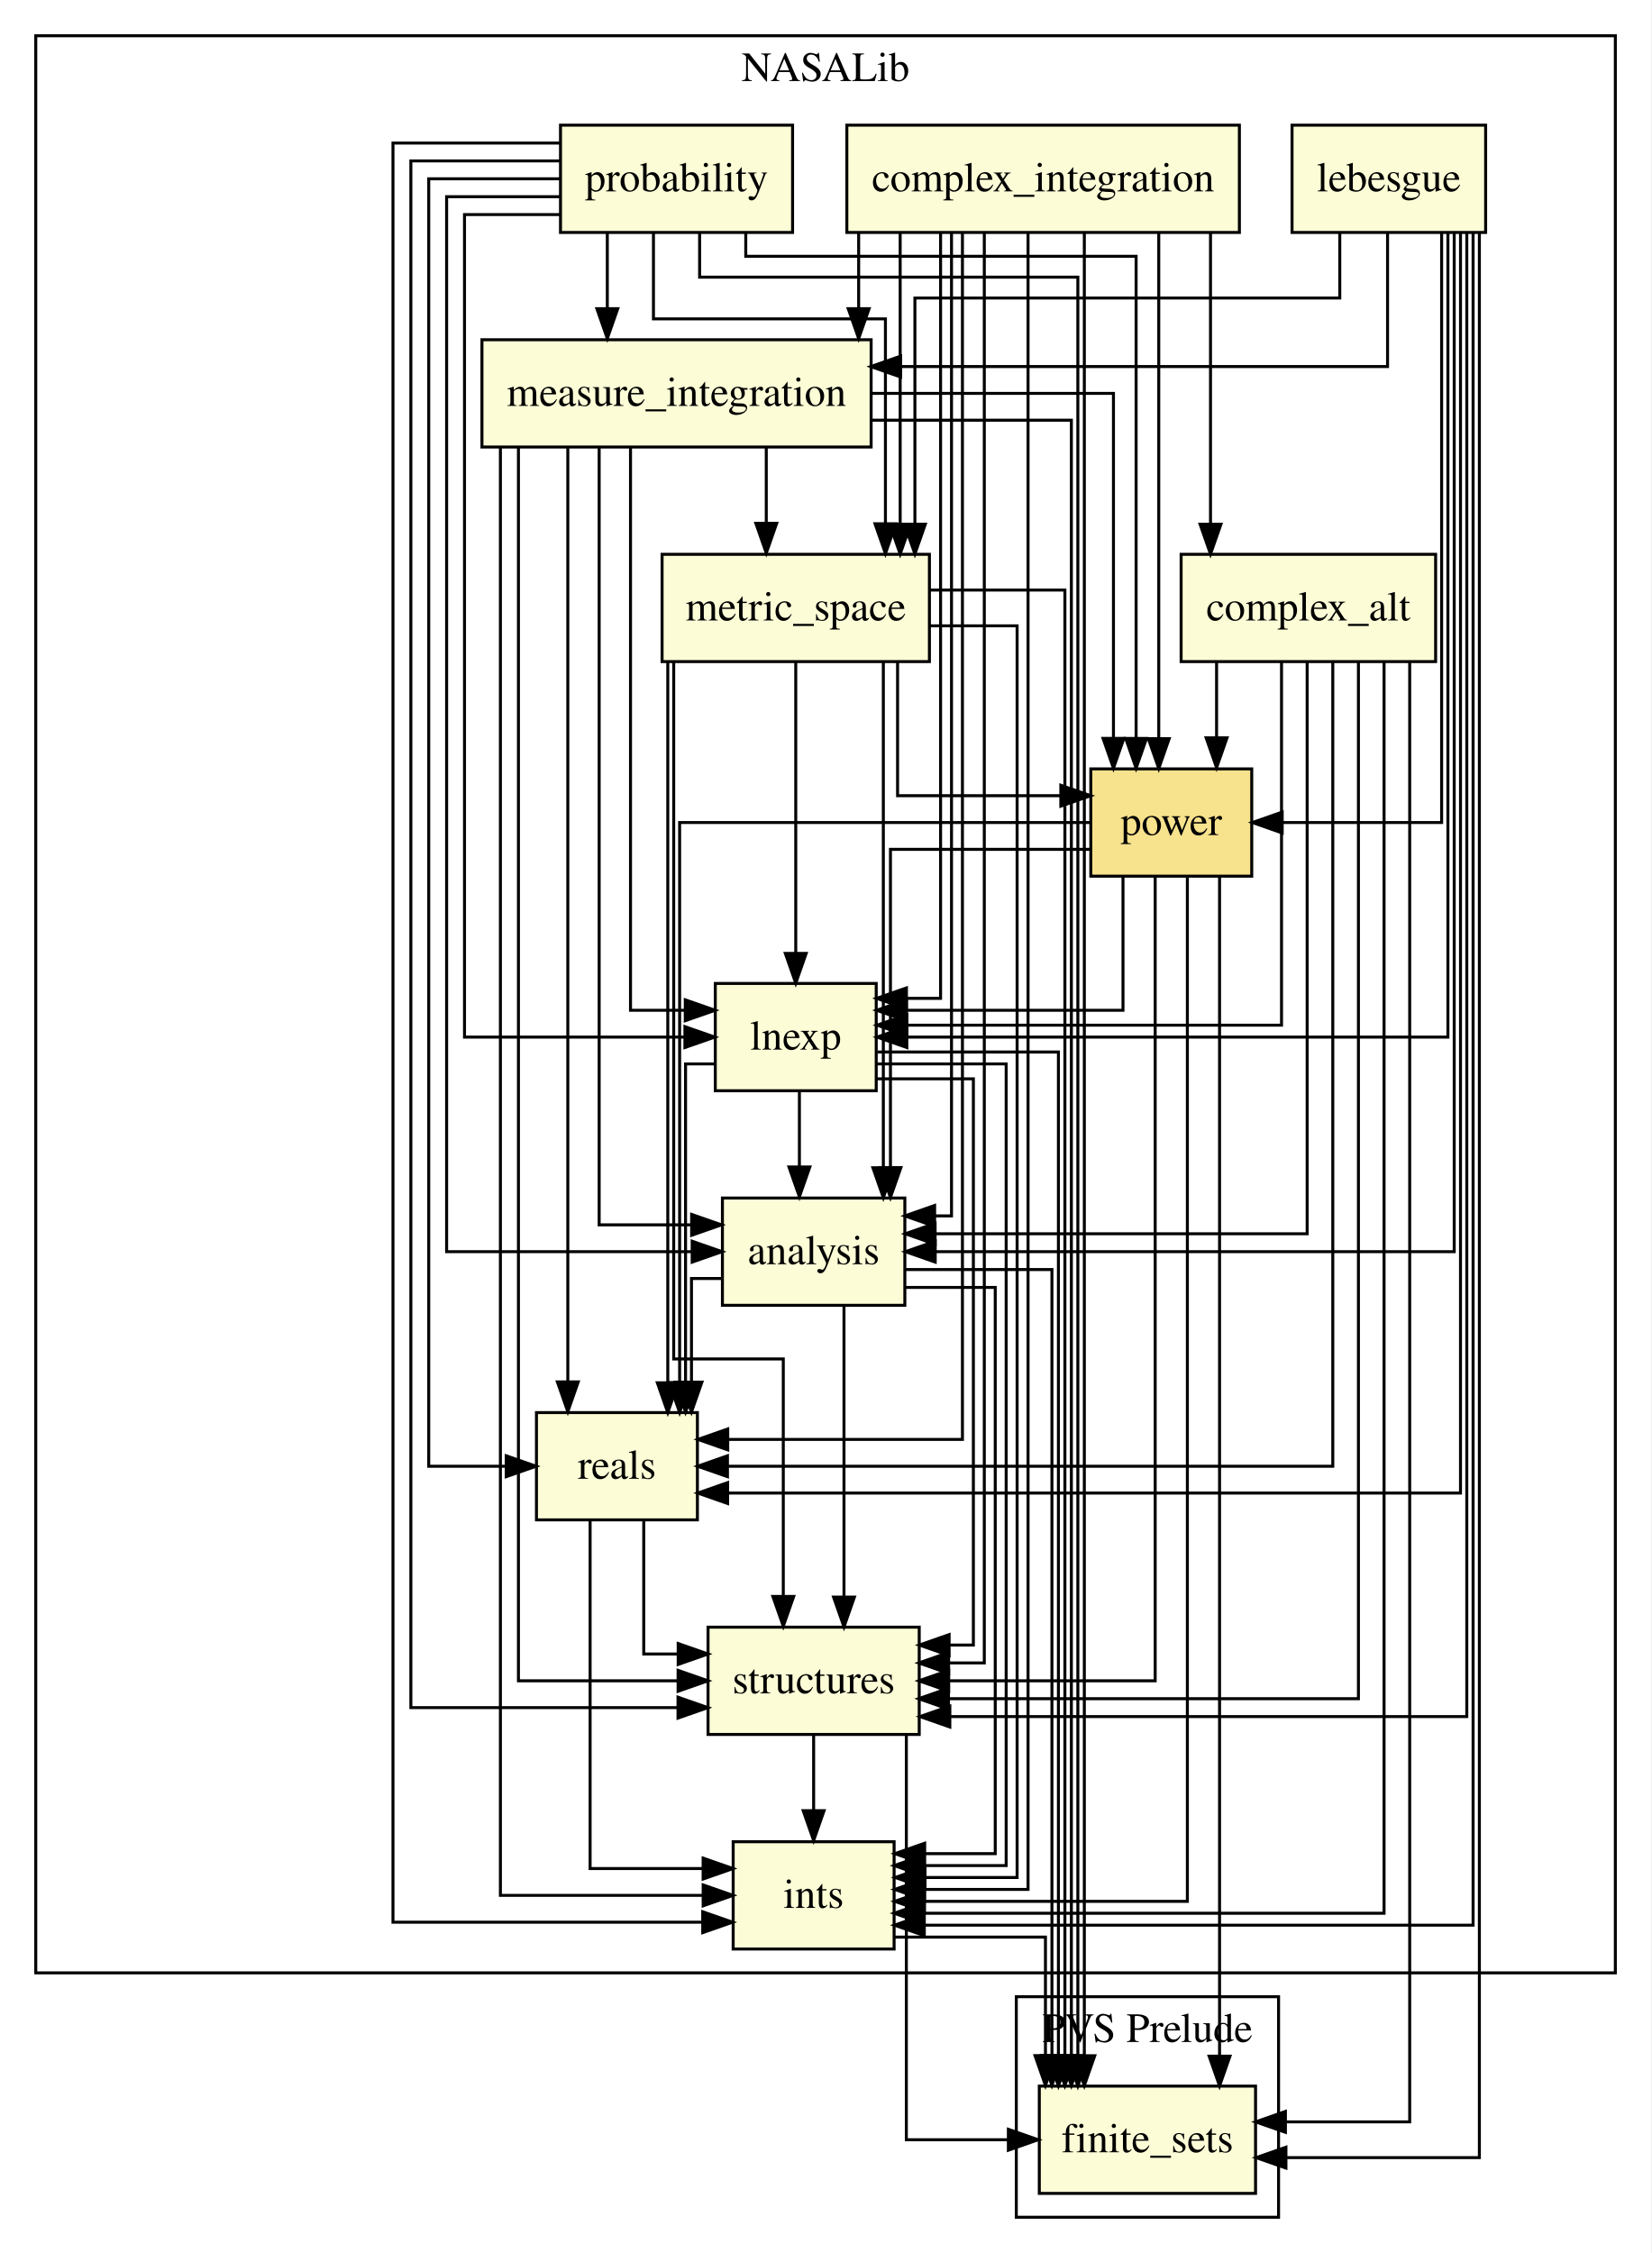
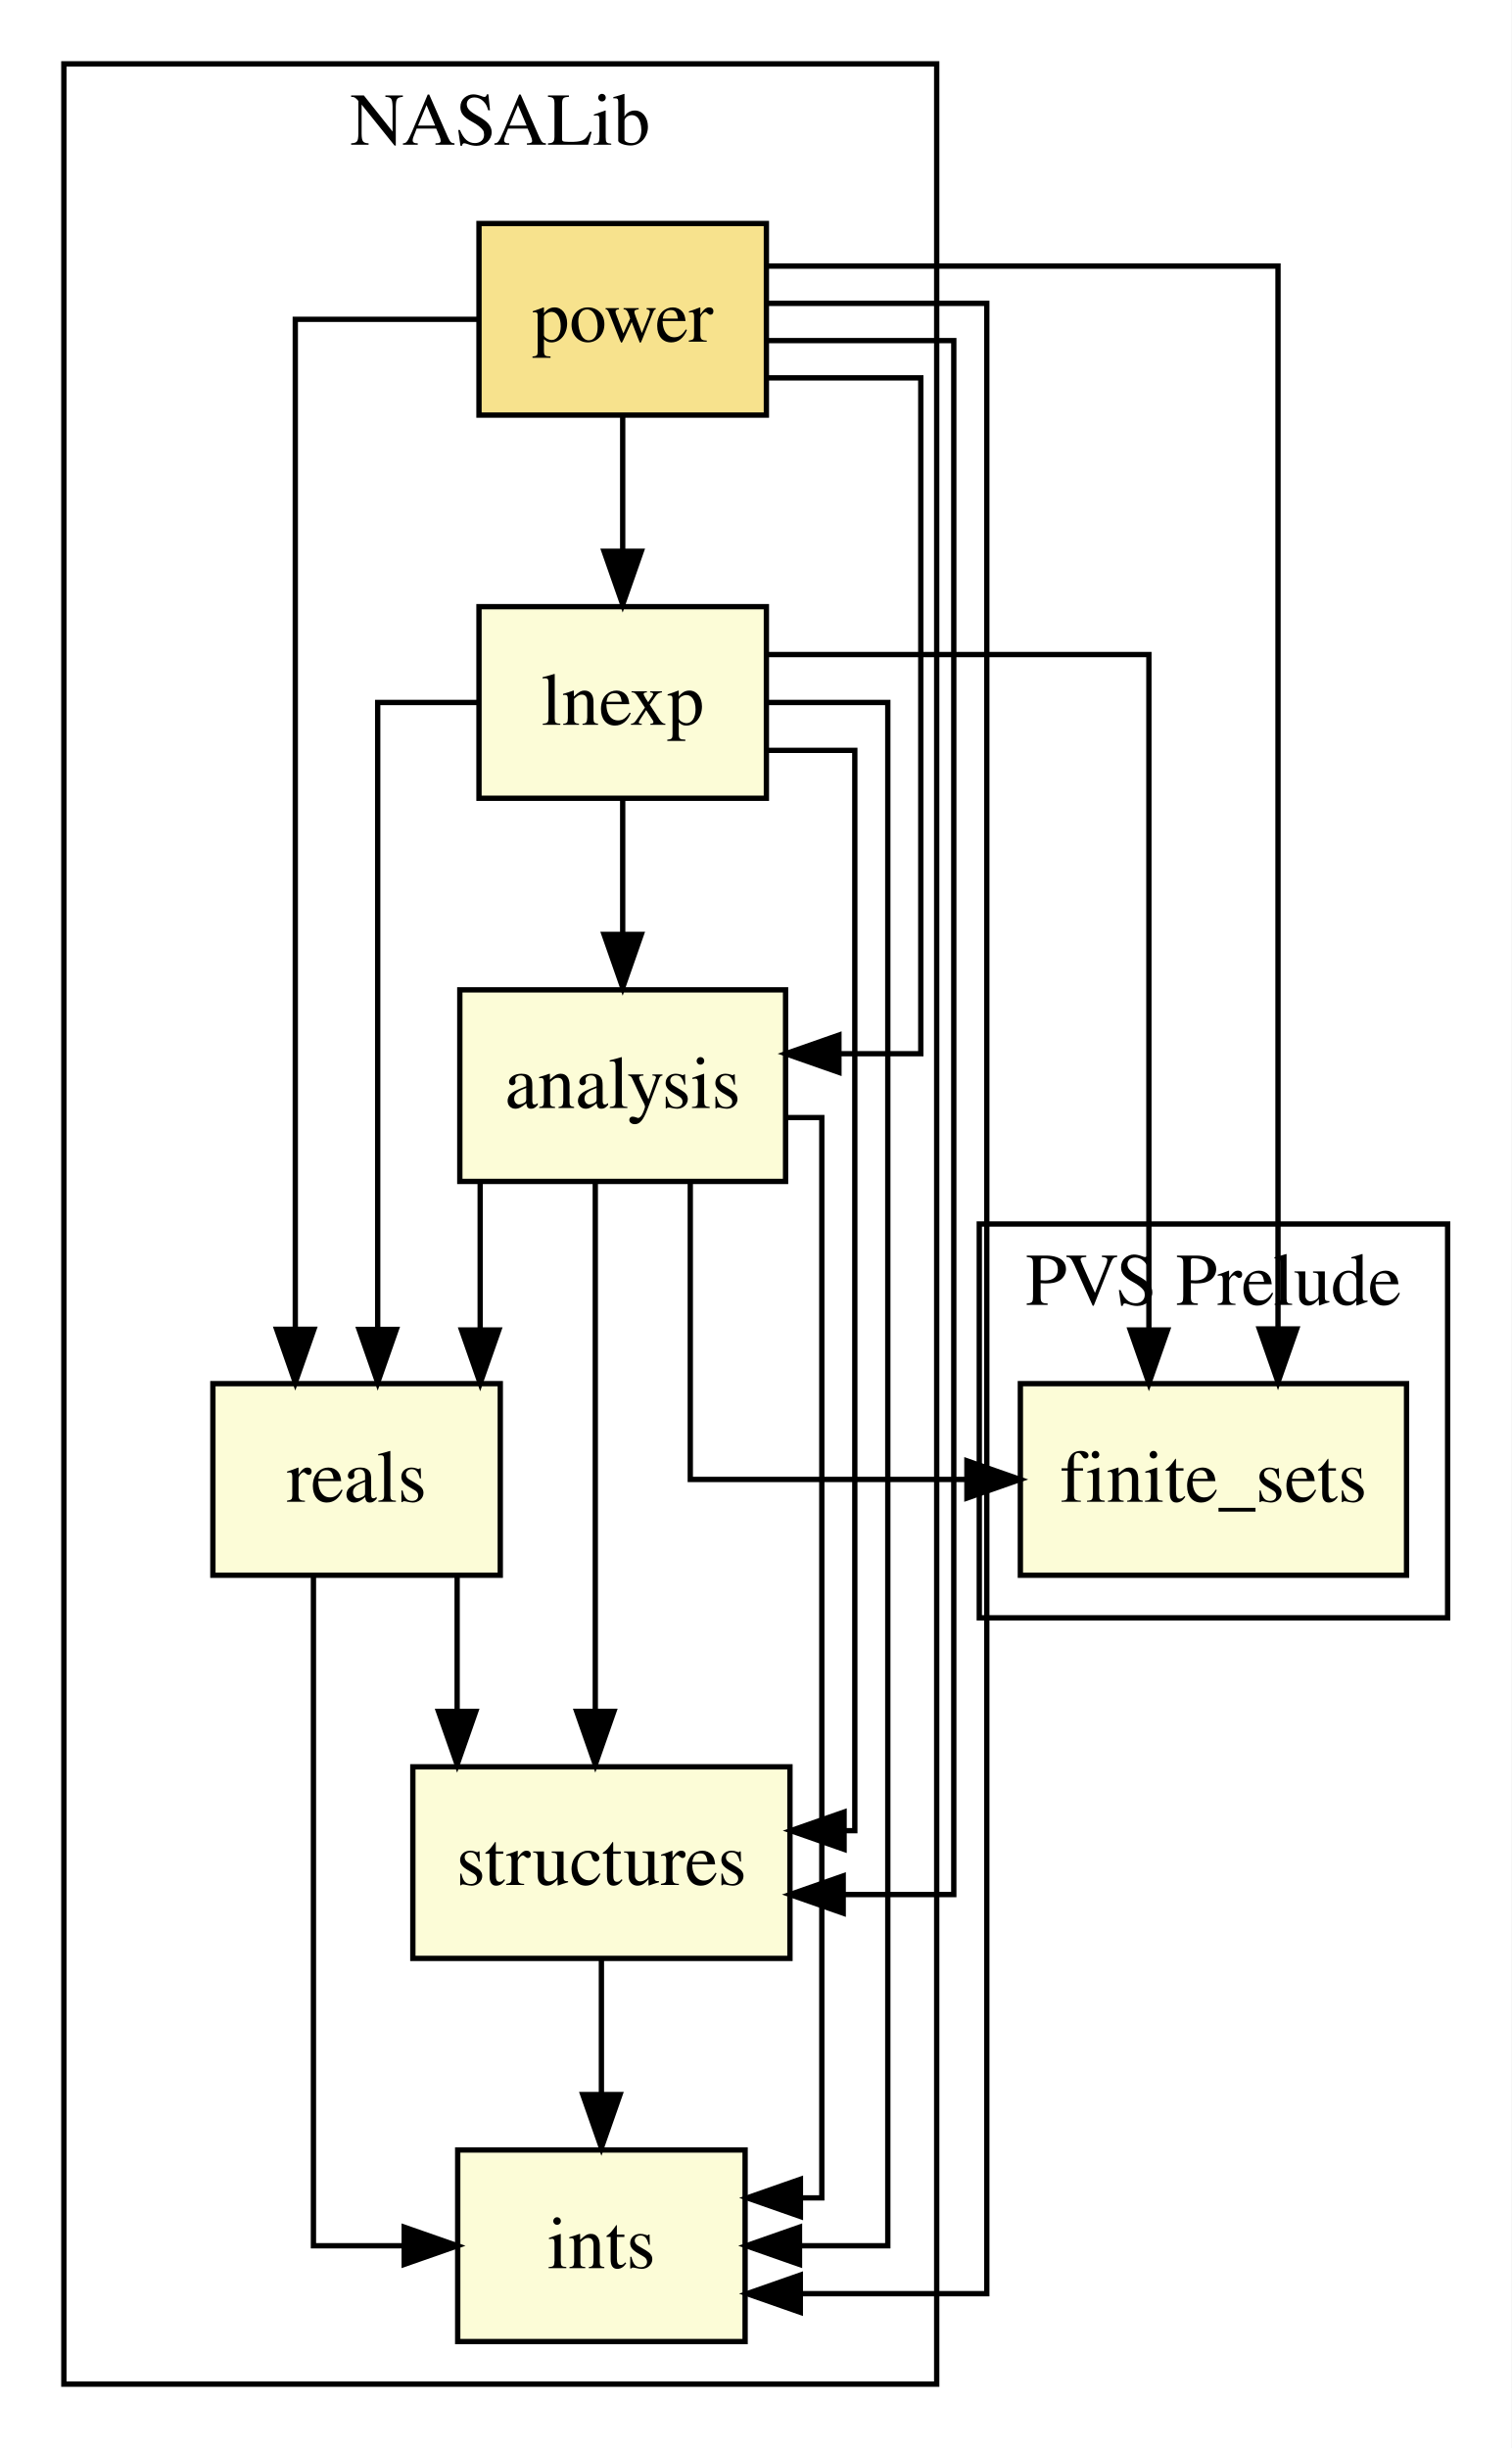
- <svg xmlns="http://www.w3.org/2000/svg" width="554pt" height="756pt" viewBox="0.00 0.00 554.00 756.00">
-   <g id="graph0" class="graph" transform="scale(1 1) rotate(0) translate(4 752)">
-     <polygon fill="#ffffff" stroke="transparent" points="-4,4 -4,-752 550,-752 550,4 -4,4" />
+ <svg xmlns="http://www.w3.org/2000/svg" width="284pt" height="460pt" viewBox="0.00 0.00 284.00 460.00">
+   <g id="graph0" class="graph" transform="scale(1 1) rotate(0) translate(4 456)">
+     <polygon fill="#ffffff" stroke="transparent" points="-4,4 -4,-456 280,-456 280,4 -4,4" />
    <g id="clust1" class="cluster">
-       <polygon fill="none" stroke="#000000" points="8,-90 8,-740 538,-740 538,-90 8,-90" />
-       <text text-anchor="middle" x="273" y="-724.8" font-family="Times,serif" font-size="14.00" fill="#000000">NASALib</text>
+       <polygon fill="none" stroke="#000000" points="8,-8 8,-444 172,-444 172,-8 8,-8" />
+       <text text-anchor="middle" x="90" y="-428.8" font-family="Times,serif" font-size="14.00" fill="#000000">NASALib</text>
    </g>
    <g id="clust2" class="cluster">
-       <polygon fill="none" stroke="#000000" points="337,-8 337,-82 425,-82 425,-8 337,-8" />
-       <text text-anchor="middle" x="381" y="-66.8" font-family="Times,serif" font-size="14.00" fill="#000000">PVS Prelude</text>
+       <polygon fill="none" stroke="#000000" points="180,-152 180,-226 268,-226 268,-152 180,-152" />
+       <text text-anchor="middle" x="224" y="-210.8" font-family="Times,serif" font-size="14.00" fill="#000000">PVS Prelude</text>
    </g>
    <g id="node1" class="node">
-       <polygon fill="#fcfcd7" stroke="#000000" points="299.604,-350 238.396,-350 238.396,-314 299.604,-314 299.604,-350" />
-       <text text-anchor="middle" x="269" y="-327.8" font-family="Times,serif" font-size="14.00" fill="#000000">analysis</text>
+       <polygon fill="#fcfcd7" stroke="#000000" points="143.604,-270 82.396,-270 82.396,-234 143.604,-234 143.604,-270" />
+       <text text-anchor="middle" x="113" y="-247.8" font-family="Times,serif" font-size="14.00" fill="#000000">analysis</text>
+     </g>
+     <g id="node2" class="node">
+       <polygon fill="#fcfcd7" stroke="#000000" points="136,-52 82,-52 82,-16 136,-16 136,-52" />
+       <text text-anchor="middle" x="109" y="-29.8" font-family="Times,serif" font-size="14.00" fill="#000000">ints</text>
+     </g>
+     <g id="edge1" class="edge">
+       <path fill="none" stroke="#000000" d="M143.897,-246C147.774,-246 150.413,-246 150.413,-246 150.413,-246 150.413,-43 150.413,-43 150.413,-43 146.393,-43 146.393,-43" />
+       <polygon fill="#000000" stroke="#000000" points="146.393,-39.5 136.393,-43 146.393,-46.5 146.393,-39.5" />
+     </g>
+     <g id="node5" class="node">
+       <polygon fill="#fcfcd7" stroke="#000000" points="90,-196 36,-196 36,-160 90,-160 90,-196" />
+       <text text-anchor="middle" x="63" y="-173.8" font-family="Times,serif" font-size="14.00" fill="#000000">reals</text>
+     </g>
+     <g id="edge2" class="edge">
+       <path fill="none" stroke="#000000" d="M86.224,-233.708C86.224,-233.708 86.224,-206.082 86.224,-206.082" />
+       <polygon fill="#000000" stroke="#000000" points="89.724,-206.082 86.224,-196.082 82.724,-206.082 89.724,-206.082" />
+     </g>
+     <g id="node6" class="node">
+       <polygon fill="#fcfcd7" stroke="#000000" points="144.429,-124 73.571,-124 73.571,-88 144.429,-88 144.429,-124" />
+       <text text-anchor="middle" x="109" y="-101.8" font-family="Times,serif" font-size="14.00" fill="#000000">structures</text>
+     </g>
+     <g id="edge3" class="edge">
+       <path fill="none" stroke="#000000" d="M107.851,-233.804C107.851,-233.804 107.851,-134.425 107.851,-134.425" />
+       <polygon fill="#000000" stroke="#000000" points="111.351,-134.425 107.851,-124.425 104.351,-134.425 111.351,-134.425" />
+     </g>
+     <g id="node7" class="node">
+       <polygon fill="#fcfcd7" stroke="#000000" points="260.28,-196 187.72,-196 187.72,-160 260.28,-160 260.28,-196" />
+       <text text-anchor="middle" x="224" y="-173.8" font-family="Times,serif" font-size="14.00" fill="#000000">finite_sets</text>
+     </g>
+     <g id="edge4" class="edge">
+       <path fill="none" stroke="#000000" d="M125.701,-233.708C125.701,-211.794 125.701,-178 125.701,-178 125.701,-178 177.676,-178 177.676,-178" />
+       <polygon fill="#000000" stroke="#000000" points="177.677,-181.5 187.676,-178 177.676,-174.5 177.677,-181.5" />
+     </g>
+     <g id="node3" class="node">
+       <polygon fill="#fcfcd7" stroke="#000000" points="140,-342 86,-342 86,-306 140,-306 140,-342" />
+       <text text-anchor="middle" x="113" y="-319.8" font-family="Times,serif" font-size="14.00" fill="#000000">lnexp</text>
+     </g>
+     <g id="edge5" class="edge">
+       <path fill="none" stroke="#000000" d="M113,-305.831C113,-305.831 113,-280.413 113,-280.413" />
+       <polygon fill="#000000" stroke="#000000" points="116.5,-280.413 113,-270.413 109.5,-280.413 116.5,-280.413" />
+     </g>
+     <g id="edge6" class="edge">
+       <path fill="none" stroke="#000000" d="M140.238,-324C151.867,-324 162.812,-324 162.812,-324 162.812,-324 162.812,-34 162.812,-34 162.812,-34 146.221,-34 146.221,-34" />
+       <polygon fill="#000000" stroke="#000000" points="146.221,-30.5 136.221,-34 146.221,-37.5 146.221,-30.5" />
+     </g>
+     <g id="edge7" class="edge">
+       <path fill="none" stroke="#000000" d="M85.955,-324C75.935,-324 66.966,-324 66.966,-324 66.966,-324 66.966,-206.196 66.966,-206.196" />
+       <polygon fill="#000000" stroke="#000000" points="70.466,-206.196 66.966,-196.196 63.466,-206.196 70.466,-206.196" />
+     </g>
+     <g id="edge8" class="edge">
+       <path fill="none" stroke="#000000" d="M140.373,-315C149.136,-315 156.613,-315 156.613,-315 156.613,-315 156.613,-112 156.613,-112 156.613,-112 154.598,-112 154.598,-112" />
+       <polygon fill="#000000" stroke="#000000" points="154.598,-108.5 144.598,-112 154.598,-115.5 154.598,-108.5" />
+     </g>
+     <g id="edge9" class="edge">
+       <path fill="none" stroke="#000000" d="M140.017,-333C169.29,-333 211.87,-333 211.87,-333 211.87,-333 211.87,-206.084 211.87,-206.084" />
+       <polygon fill="#000000" stroke="#000000" points="215.37,-206.084 211.87,-196.084 208.37,-206.084 215.37,-206.084" />
    </g>
    <g id="node4" class="node">
-       <polygon fill="#fcfcd7" stroke="#000000" points="296,-134 242,-134 242,-98 296,-98 296,-134" />
-       <text text-anchor="middle" x="269" y="-111.8" font-family="Times,serif" font-size="14.00" fill="#000000">ints</text>
-     </g>
-     <g id="edge1" class="edge">
-       <path fill="none" stroke="#000000" d="M299.825,-320C314.939,-320 329.936,-320 329.936,-320 329.936,-320 329.936,-130 329.936,-130 329.936,-130 306.26,-130 306.26,-130" />
-       <polygon fill="#000000" stroke="#000000" points="306.26,-126.5 296.26,-130 306.26,-133.5 306.26,-126.5" />
-     </g>
-     <g id="node11" class="node">
-       <polygon fill="#fcfcd7" stroke="#000000" points="230,-278 176,-278 176,-242 230,-242 230,-278" />
-       <text text-anchor="middle" x="203" y="-255.8" font-family="Times,serif" font-size="14.00" fill="#000000">reals</text>
-     </g>
-     <g id="edge2" class="edge">
-       <path fill="none" stroke="#000000" d="M238.356,-323C232.426,-323 228.013,-323 228.013,-323 228.013,-323 228.013,-288.222 228.013,-288.222" />
-       <polygon fill="#000000" stroke="#000000" points="231.513,-288.222 228.013,-278.222 224.513,-288.222 231.513,-288.222" />
-     </g>
-     <g id="node12" class="node">
-       <polygon fill="#fcfcd7" stroke="#000000" points="304.429,-206 233.571,-206 233.571,-170 304.429,-170 304.429,-206" />
-       <text text-anchor="middle" x="269" y="-183.8" font-family="Times,serif" font-size="14.00" fill="#000000">structures</text>
-     </g>
-     <g id="edge3" class="edge">
-       <path fill="none" stroke="#000000" d="M279.184,-313.762C279.184,-313.762 279.184,-216.09 279.184,-216.09" />
-       <polygon fill="#000000" stroke="#000000" points="282.684,-216.09 279.184,-206.09 275.684,-216.09 282.684,-216.09" />
-     </g>
-     <g id="node13" class="node">
-       <polygon fill="#fcfcd7" stroke="#000000" points="417.28,-52 344.72,-52 344.72,-16 417.28,-16 417.28,-52" />
-       <text text-anchor="middle" x="381" y="-29.8" font-family="Times,serif" font-size="14.00" fill="#000000">finite_sets</text>
-     </g>
-     <g id="edge4" class="edge">
-       <path fill="none" stroke="#000000" d="M299.685,-326C322.234,-326 348.958,-326 348.958,-326 348.958,-326 348.958,-62.266 348.958,-62.266" />
-       <polygon fill="#000000" stroke="#000000" points="352.458,-62.266 348.958,-52.266 345.458,-62.266 352.458,-62.266" />
-     </g>
-     <g id="node2" class="node">
-       <polygon fill="#fcfcd7" stroke="#000000" points="477.7,-566 392.3,-566 392.3,-530 477.7,-530 477.7,-566" />
-       <text text-anchor="middle" x="435" y="-543.8" font-family="Times,serif" font-size="14.00" fill="#000000">complex_alt</text>
-     </g>
-     <g id="edge5" class="edge">
-       <path fill="none" stroke="#000000" d="M434.593,-529.731C434.593,-478.639 434.593,-338 434.593,-338 434.593,-338 309.759,-338 309.759,-338" />
-       <polygon fill="#000000" stroke="#000000" points="309.759,-334.5 299.759,-338 309.759,-341.5 309.759,-334.5" />
-     </g>
-     <g id="edge6" class="edge">
-       <path fill="none" stroke="#000000" d="M460.397,-529.737C460.397,-446.842 460.397,-110 460.397,-110 460.397,-110 306.017,-110 306.017,-110" />
-       <polygon fill="#000000" stroke="#000000" points="306.017,-106.5 296.017,-110 306.017,-113.5 306.017,-106.5" />
-     </g>
-     <g id="node6" class="node">
-       <polygon fill="#fcfcd7" stroke="#000000" points="290,-422 236,-422 236,-386 290,-386 290,-422" />
-       <text text-anchor="middle" x="263" y="-399.8" font-family="Times,serif" font-size="14.00" fill="#000000">lnexp</text>
-     </g>
-     <g id="edge7" class="edge">
-       <path fill="none" stroke="#000000" d="M425.991,-529.984C425.991,-492.172 425.991,-408 425.991,-408 425.991,-408 300.281,-408 300.281,-408" />
-       <polygon fill="#000000" stroke="#000000" points="300.281,-404.5 290.281,-408 300.281,-411.5 300.281,-404.5" />
-     </g>
-     <g id="node9" class="node">
-       <polygon fill="#f7e28d" stroke="#000000" points="416,-494 362,-494 362,-458 416,-458 416,-494" />
-       <text text-anchor="middle" x="389" y="-471.8" font-family="Times,serif" font-size="14.00" fill="#000000">power</text>
-     </g>
-     <g id="edge8" class="edge">
-       <path fill="none" stroke="#000000" d="M404.2,-529.831C404.2,-529.831 404.2,-504.413 404.2,-504.413" />
-       <polygon fill="#000000" stroke="#000000" points="407.7,-504.413 404.2,-494.413 400.7,-504.413 407.7,-504.413" />
-     </g>
-     <g id="edge9" class="edge">
-       <path fill="none" stroke="#000000" d="M443.194,-529.984C443.194,-466.934 443.194,-260 443.194,-260 443.194,-260 240.086,-260 240.086,-260" />
-       <polygon fill="#000000" stroke="#000000" points="240.086,-256.5 230.086,-260 240.086,-263.5 240.086,-256.5" />
+       <polygon fill="#f7e28d" stroke="#000000" points="140,-414 86,-414 86,-378 140,-378 140,-414" />
+       <text text-anchor="middle" x="113" y="-391.8" font-family="Times,serif" font-size="14.00" fill="#000000">power</text>
    </g>
    <g id="edge10" class="edge">
-       <path fill="none" stroke="#000000" d="M451.796,-529.85C451.796,-455.999 451.796,-182 451.796,-182 451.796,-182 314.245,-182 314.245,-182" />
-       <polygon fill="#000000" stroke="#000000" points="314.245,-178.5 304.245,-182 314.245,-185.5 314.245,-178.5" />
+       <path fill="none" stroke="#000000" d="M140.022,-385C154.345,-385 169.012,-385 169.012,-385 169.012,-385 169.012,-258 169.012,-258 169.012,-258 153.628,-258 153.628,-258" />
+       <polygon fill="#000000" stroke="#000000" points="153.628,-254.5 143.628,-258 153.628,-261.5 153.628,-254.5" />
    </g>
    <g id="edge11" class="edge">
-       <path fill="none" stroke="#000000" d="M468.999,-529.92C468.999,-439.425 468.999,-40 468.999,-40 468.999,-40 427.3,-40 427.3,-40" />
-       <polygon fill="#000000" stroke="#000000" points="427.3,-36.5 417.3,-40 427.3,-43.5 427.3,-36.5" />
-     </g>
-     <g id="node3" class="node">
-       <polygon fill="#fcfcd7" stroke="#000000" points="411.856,-710 280.144,-710 280.144,-674 411.856,-674 411.856,-710" />
-       <text text-anchor="middle" x="346" y="-687.8" font-family="Times,serif" font-size="14.00" fill="#000000">complex_integration</text>
+       <path fill="none" stroke="#000000" d="M140.038,-399C159.16,-399 181.411,-399 181.411,-399 181.411,-399 181.411,-25 181.411,-25 181.411,-25 146.375,-25 146.375,-25" />
+       <polygon fill="#000000" stroke="#000000" points="146.375,-21.5 136.375,-25 146.375,-28.5 146.375,-21.5" />
    </g>
    <g id="edge12" class="edge">
-       <path fill="none" stroke="#000000" d="M315.262,-673.78C315.262,-602.176 315.262,-344 315.262,-344 315.262,-344 309.599,-344 309.599,-344" />
-       <polygon fill="#000000" stroke="#000000" points="309.599,-340.5 299.599,-344 309.599,-347.5 309.599,-340.5" />
+       <path fill="none" stroke="#000000" d="M113,-377.831C113,-377.831 113,-352.413 113,-352.413" />
+       <polygon fill="#000000" stroke="#000000" points="116.5,-352.413 113,-342.413 109.5,-352.413 116.5,-352.413" />
    </g>
    <g id="edge13" class="edge">
-       <path fill="none" stroke="#000000" d="M402.164,-673.762C402.164,-673.762 402.164,-576.09 402.164,-576.09" />
-       <polygon fill="#000000" stroke="#000000" points="405.664,-576.09 402.164,-566.09 398.664,-576.09 405.664,-576.09" />
+       <path fill="none" stroke="#000000" d="M85.839,-396C69.359,-396 51.483,-396 51.483,-396 51.483,-396 51.483,-206.212 51.483,-206.212" />
+       <polygon fill="#000000" stroke="#000000" points="54.983,-206.212 51.483,-196.212 47.983,-206.212 54.983,-206.212" />
    </g>
    <g id="edge14" class="edge">
-       <path fill="none" stroke="#000000" d="M340.942,-673.873C340.942,-576.304 340.942,-118 340.942,-118 340.942,-118 306.198,-118 306.198,-118" />
-       <polygon fill="#000000" stroke="#000000" points="306.198,-114.5 296.198,-118 306.198,-121.5 306.198,-114.5" />
+       <path fill="none" stroke="#000000" d="M140.106,-392C156.87,-392 175.211,-392 175.211,-392 175.211,-392 175.211,-100 175.211,-100 175.211,-100 154.432,-100 154.432,-100" />
+       <polygon fill="#000000" stroke="#000000" points="154.432,-96.5 144.432,-100 154.432,-103.5 154.432,-96.5" />
    </g>
    <g id="edge15" class="edge">
-       <path fill="none" stroke="#000000" d="M311.593,-673.957C311.593,-612.776 311.593,-417 311.593,-417 311.593,-417 300.138,-417 300.138,-417" />
-       <polygon fill="#000000" stroke="#000000" points="300.138,-413.5 290.138,-417 300.138,-420.5 300.138,-413.5" />
-     </g>
-     <g id="node7" class="node">
-       <polygon fill="#fcfcd7" stroke="#000000" points="288.29,-638 157.71,-638 157.71,-602 288.29,-602 288.29,-638" />
-       <text text-anchor="middle" x="223" y="-615.8" font-family="Times,serif" font-size="14.00" fill="#000000">measure_integration</text>
+       <path fill="none" stroke="#000000" d="M140.021,-406C176.267,-406 236.13,-406 236.13,-406 236.13,-406 236.13,-206.273 236.13,-206.273" />
+       <polygon fill="#000000" stroke="#000000" points="239.63,-206.273 236.13,-196.273 232.63,-206.273 239.63,-206.273" />
    </g>
    <g id="edge16" class="edge">
-       <path fill="none" stroke="#000000" d="M284.109,-673.831C284.109,-673.831 284.109,-648.413 284.109,-648.413" />
-       <polygon fill="#000000" stroke="#000000" points="287.609,-648.413 284.109,-638.413 280.609,-648.413 287.609,-648.413" />
-     </g>
-     <g id="node8" class="node">
-       <polygon fill="#fcfcd7" stroke="#000000" points="307.849,-566 218.151,-566 218.151,-530 307.849,-530 307.849,-566" />
-       <text text-anchor="middle" x="263" y="-543.8" font-family="Times,serif" font-size="14.00" fill="#000000">metric_space</text>
+       <path fill="none" stroke="#000000" d="M54.893,-159.762C54.893,-121.014 54.893,-34 54.893,-34 54.893,-34 71.947,-34 71.947,-34" />
+       <polygon fill="#000000" stroke="#000000" points="71.947,-37.5 81.947,-34 71.947,-30.5 71.947,-37.5" />
    </g>
    <g id="edge17" class="edge">
-       <path fill="none" stroke="#000000" d="M298.035,-673.762C298.035,-673.762 298.035,-576.09 298.035,-576.09" />
-       <polygon fill="#000000" stroke="#000000" points="301.535,-576.09 298.035,-566.09 294.535,-576.09 301.535,-576.09" />
+       <path fill="none" stroke="#000000" d="M81.893,-159.831C81.893,-159.831 81.893,-134.413 81.893,-134.413" />
+       <polygon fill="#000000" stroke="#000000" points="85.393,-134.413 81.893,-124.413 78.393,-134.413 85.393,-134.413" />
    </g>
    <g id="edge18" class="edge">
-       <path fill="none" stroke="#000000" d="M384.8,-673.956C384.8,-673.956 384.8,-504.145 384.8,-504.145" />
-       <polygon fill="#000000" stroke="#000000" points="388.3,-504.145 384.8,-494.145 381.3,-504.145 388.3,-504.145" />
-     </g>
-     <g id="edge19" class="edge">
-       <path fill="none" stroke="#000000" d="M318.93,-673.824C318.93,-592.859 318.93,-269 318.93,-269 318.93,-269 240.18,-269 240.18,-269" />
-       <polygon fill="#000000" stroke="#000000" points="240.18,-265.5 230.18,-269 240.18,-272.5 240.18,-265.5" />
-     </g>
-     <g id="edge20" class="edge">
-       <path fill="none" stroke="#000000" d="M326.267,-673.982C326.267,-584.701 326.267,-194 326.267,-194 326.267,-194 314.29,-194 314.29,-194" />
-       <polygon fill="#000000" stroke="#000000" points="314.29,-190.5 304.29,-194 314.29,-197.5 314.29,-190.5" />
-     </g>
-     <g id="edge21" class="edge">
-       <path fill="none" stroke="#000000" d="M359.826,-673.715C359.826,-673.715 359.826,-62.197 359.826,-62.197" />
-       <polygon fill="#000000" stroke="#000000" points="363.326,-62.197 359.826,-52.197 356.326,-62.197 363.326,-62.197" />
-     </g>
-     <g id="edge22" class="edge">
-       <path fill="none" stroke="#000000" d="M296.205,-102C318.636,-102 346.784,-102 346.784,-102 346.784,-102 346.784,-62.223 346.784,-62.223" />
-       <polygon fill="#000000" stroke="#000000" points="350.284,-62.223 346.784,-52.223 343.284,-62.223 350.284,-62.223" />
-     </g>
-     <g id="node5" class="node">
-       <polygon fill="#fcfcd7" stroke="#000000" points="494.479,-710 429.521,-710 429.521,-674 494.479,-674 494.479,-710" />
-       <text text-anchor="middle" x="462" y="-687.8" font-family="Times,serif" font-size="14.00" fill="#000000">lebesgue</text>
-     </g>
-     <g id="edge23" class="edge">
-       <path fill="none" stroke="#000000" d="M483.934,-673.653C483.934,-600.292 483.934,-332 483.934,-332 483.934,-332 309.795,-332 309.795,-332" />
-       <polygon fill="#000000" stroke="#000000" points="309.795,-328.5 299.795,-332 309.795,-335.5 309.795,-328.5" />
-     </g>
-     <g id="edge24" class="edge">
-       <path fill="none" stroke="#000000" d="M490.267,-673.82C490.267,-574.909 490.267,-106 490.267,-106 490.267,-106 306.132,-106 306.132,-106" />
-       <polygon fill="#000000" stroke="#000000" points="306.132,-102.5 296.132,-106 306.132,-109.5 306.132,-102.5" />
-     </g>
-     <g id="edge25" class="edge">
-       <path fill="none" stroke="#000000" d="M481.822,-673.984C481.822,-610.934 481.822,-404 481.822,-404 481.822,-404 300.272,-404 300.272,-404" />
-       <polygon fill="#000000" stroke="#000000" points="300.272,-400.5 290.272,-404 300.272,-407.5 300.272,-400.5" />
-     </g>
-     <g id="edge26" class="edge">
-       <path fill="none" stroke="#000000" d="M461.57,-673.778C461.57,-655.172 461.57,-629 461.57,-629 461.57,-629 298.19,-629 298.19,-629" />
-       <polygon fill="#000000" stroke="#000000" points="298.19,-625.5 288.19,-629 298.19,-632.5 298.19,-625.5" />
-     </g>
-     <g id="edge27" class="edge">
-       <path fill="none" stroke="#000000" d="M445.54,-673.873C445.54,-663.289 445.54,-652 445.54,-652 445.54,-652 302.979,-652 302.979,-652 302.979,-652 302.979,-576.115 302.979,-576.115" />
-       <polygon fill="#000000" stroke="#000000" points="306.48,-576.115 302.979,-566.115 299.48,-576.115 306.48,-576.115" />
-     </g>
-     <g id="edge28" class="edge">
-       <path fill="none" stroke="#000000" d="M479.711,-673.956C479.711,-622.042 479.711,-476 479.711,-476 479.711,-476 426.216,-476 426.216,-476" />
-       <polygon fill="#000000" stroke="#000000" points="426.216,-472.5 416.216,-476 426.216,-479.5 426.216,-472.5" />
-     </g>
-     <g id="edge29" class="edge">
-       <path fill="none" stroke="#000000" d="M486.045,-673.89C486.045,-590.905 486.045,-251 486.045,-251 486.045,-251 240.139,-251 240.139,-251" />
-       <polygon fill="#000000" stroke="#000000" points="240.14,-247.5 230.139,-251 240.139,-254.5 240.14,-247.5" />
-     </g>
-     <g id="edge30" class="edge">
-       <path fill="none" stroke="#000000" d="M488.156,-673.938C488.156,-582.61 488.156,-176 488.156,-176 488.156,-176 314.699,-176 314.699,-176" />
-       <polygon fill="#000000" stroke="#000000" points="314.699,-172.5 304.699,-176 314.699,-179.5 314.699,-172.5" />
-     </g>
-     <g id="edge31" class="edge">
-       <path fill="none" stroke="#000000" d="M492.378,-673.895C492.378,-567.475 492.378,-28 492.378,-28 492.378,-28 427.469,-28 427.469,-28" />
-       <polygon fill="#000000" stroke="#000000" points="427.469,-24.5 417.469,-28 427.469,-31.5 427.469,-24.5" />
-     </g>
-     <g id="edge32" class="edge">
-       <path fill="none" stroke="#000000" d="M264.224,-385.831C264.224,-385.831 264.224,-360.413 264.224,-360.413" />
-       <polygon fill="#000000" stroke="#000000" points="267.724,-360.413 264.224,-350.413 260.724,-360.413 267.724,-360.413" />
-     </g>
-     <g id="edge33" class="edge">
-       <path fill="none" stroke="#000000" d="M290.096,-395C310.007,-395 333.604,-395 333.604,-395 333.604,-395 333.604,-126 333.604,-126 333.604,-126 306.024,-126 306.024,-126" />
-       <polygon fill="#000000" stroke="#000000" points="306.024,-122.5 296.024,-126 306.024,-129.5 306.024,-122.5" />
-     </g>
-     <g id="edge34" class="edge">
-       <path fill="none" stroke="#000000" d="M235.74,-395C230.198,-395 226.025,-395 226.025,-395 226.025,-395 226.025,-288.207 226.025,-288.207" />
-       <polygon fill="#000000" stroke="#000000" points="229.525,-288.207 226.025,-278.207 222.525,-288.207 229.525,-288.207" />
-     </g>
-     <g id="edge35" class="edge">
-       <path fill="none" stroke="#000000" d="M290.009,-390C305.778,-390 322.599,-390 322.599,-390 322.599,-390 322.599,-200 322.599,-200 322.599,-200 314.453,-200 314.453,-200" />
-       <polygon fill="#000000" stroke="#000000" points="314.453,-196.5 304.453,-200 314.453,-203.5 314.453,-196.5" />
-     </g>
-     <g id="edge36" class="edge">
-       <path fill="none" stroke="#000000" d="M290.402,-399C316.273,-399 351.132,-399 351.132,-399 351.132,-399 351.132,-62.1 351.132,-62.1" />
-       <polygon fill="#000000" stroke="#000000" points="354.632,-62.1 351.132,-52.1 347.632,-62.1 354.632,-62.1" />
-     </g>
-     <g id="edge37" class="edge">
-       <path fill="none" stroke="#000000" d="M197.038,-601.694C197.038,-539.624 197.038,-341 197.038,-341 197.038,-341 228.064,-341 228.064,-341" />
-       <polygon fill="#000000" stroke="#000000" points="228.064,-344.5 238.064,-341 228.064,-337.5 228.064,-344.5" />
-     </g>
-     <g id="edge38" class="edge">
-       <path fill="none" stroke="#000000" d="M163.903,-601.765C163.903,-511.408 163.903,-116 163.903,-116 163.903,-116 231.935,-116 231.935,-116" />
-       <polygon fill="#000000" stroke="#000000" points="231.935,-119.5 241.935,-116 231.935,-112.5 231.935,-119.5" />
-     </g>
-     <g id="edge39" class="edge">
-       <path fill="none" stroke="#000000" d="M207.557,-601.992C207.557,-551.63 207.557,-413 207.557,-413 207.557,-413 225.928,-413 225.928,-413" />
-       <polygon fill="#000000" stroke="#000000" points="225.928,-416.5 235.928,-413 225.928,-409.5 225.928,-416.5" />
-     </g>
-     <g id="edge40" class="edge">
-       <path fill="none" stroke="#000000" d="M253.11,-601.831C253.11,-601.831 253.11,-576.413 253.11,-576.413" />
-       <polygon fill="#000000" stroke="#000000" points="256.611,-576.413 253.11,-566.413 249.611,-576.413 256.611,-576.413" />
-     </g>
-     <g id="edge41" class="edge">
-       <path fill="none" stroke="#000000" d="M288.155,-620C327.308,-620 369.6,-620 369.6,-620 369.6,-620 369.6,-504.238 369.6,-504.238" />
-       <polygon fill="#000000" stroke="#000000" points="373.1,-504.238 369.6,-494.238 366.1,-504.238 373.1,-504.238" />
-     </g>
-     <g id="edge42" class="edge">
-       <path fill="none" stroke="#000000" d="M186.519,-601.653C186.519,-601.653 186.519,-288.31 186.519,-288.31" />
-       <polygon fill="#000000" stroke="#000000" points="190.019,-288.31 186.519,-278.31 183.019,-288.31 190.019,-288.31" />
-     </g>
-     <g id="edge43" class="edge">
-       <path fill="none" stroke="#000000" d="M169.952,-601.987C169.952,-520.228 169.952,-188 169.952,-188 169.952,-188 223.521,-188 223.521,-188" />
-       <polygon fill="#000000" stroke="#000000" points="223.521,-191.5 233.521,-188 223.521,-184.5 223.521,-191.5" />
-     </g>
-     <g id="edge44" class="edge">
-       <path fill="none" stroke="#000000" d="M288.463,-611C321.84,-611 355.479,-611 355.479,-611 355.479,-611 355.479,-62.221 355.479,-62.221" />
-       <polygon fill="#000000" stroke="#000000" points="358.979,-62.221 355.479,-52.221 351.979,-62.221 358.979,-62.221" />
-     </g>
-     <g id="edge45" class="edge">
-       <path fill="none" stroke="#000000" d="M292.388,-529.956C292.388,-529.956 292.388,-360.145 292.388,-360.145" />
-       <polygon fill="#000000" stroke="#000000" points="295.888,-360.145 292.388,-350.145 288.888,-360.145 295.888,-360.145" />
-     </g>
-     <g id="edge46" class="edge">
-       <path fill="none" stroke="#000000" d="M307.918,-542C323.56,-542 337.273,-542 337.273,-542 337.273,-542 337.273,-122 337.273,-122 337.273,-122 306.376,-122 306.376,-122" />
-       <polygon fill="#000000" stroke="#000000" points="306.376,-118.5 296.376,-122 306.376,-125.5 306.376,-118.5" />
-     </g>
-     <g id="edge47" class="edge">
-       <path fill="none" stroke="#000000" d="M263,-529.762C263,-529.762 263,-432.09 263,-432.09" />
-       <polygon fill="#000000" stroke="#000000" points="266.5,-432.09 263,-422.09 259.5,-432.09 266.5,-432.09" />
-     </g>
-     <g id="edge48" class="edge">
-       <path fill="none" stroke="#000000" d="M297.164,-529.778C297.164,-511.171 297.164,-485 297.164,-485 297.164,-485 351.943,-485 351.943,-485" />
-       <polygon fill="#000000" stroke="#000000" points="351.943,-488.5 361.943,-485 351.943,-481.5 351.943,-488.5" />
-     </g>
-     <g id="edge49" class="edge">
-       <path fill="none" stroke="#000000" d="M220.063,-529.984C220.063,-529.984 220.063,-288.009 220.063,-288.009" />
-       <polygon fill="#000000" stroke="#000000" points="223.563,-288.009 220.063,-278.009 216.563,-288.009 223.563,-288.009" />
-     </g>
-     <g id="edge50" class="edge">
-       <path fill="none" stroke="#000000" d="M222.05,-529.877C222.05,-472.096 222.05,-296 222.05,-296 222.05,-296 258.816,-296 258.816,-296 258.816,-296 258.816,-216.321 258.816,-216.321" />
-       <polygon fill="#000000" stroke="#000000" points="262.316,-216.321 258.816,-206.321 255.316,-216.321 262.316,-216.321" />
-     </g>
-     <g id="edge51" class="edge">
-       <path fill="none" stroke="#000000" d="M307.888,-554C330.552,-554 353.305,-554 353.305,-554 353.305,-554 353.305,-62.202 353.305,-62.202" />
-       <polygon fill="#000000" stroke="#000000" points="356.805,-62.202 353.305,-52.202 349.805,-62.202 356.805,-62.202" />
-     </g>
-     <g id="edge52" class="edge">
-       <path fill="none" stroke="#000000" d="M361.999,-467C334.156,-467 294.776,-467 294.776,-467 294.776,-467 294.776,-360.207 294.776,-360.207" />
-       <polygon fill="#000000" stroke="#000000" points="298.276,-360.207 294.776,-350.207 291.276,-360.207 298.276,-360.207" />
-     </g>
-     <g id="edge53" class="edge">
-       <path fill="none" stroke="#000000" d="M394.4,-457.551C394.4,-383.782 394.4,-114 394.4,-114 394.4,-114 306.21,-114 306.21,-114" />
-       <polygon fill="#000000" stroke="#000000" points="306.21,-110.5 296.21,-114 306.21,-117.5 306.21,-110.5" />
-     </g>
-     <g id="edge54" class="edge">
-       <path fill="none" stroke="#000000" d="M372.8,-457.778C372.8,-439.171 372.8,-413 372.8,-413 372.8,-413 300.142,-413 300.142,-413" />
-       <polygon fill="#000000" stroke="#000000" points="300.142,-409.5 290.142,-413 300.142,-416.5 300.142,-409.5" />
-     </g>
-     <g id="edge55" class="edge">
-       <path fill="none" stroke="#000000" d="M361.76,-476C314.906,-476 224.038,-476 224.038,-476 224.038,-476 224.038,-288.045 224.038,-288.045" />
-       <polygon fill="#000000" stroke="#000000" points="227.538,-288.045 224.038,-278.045 220.538,-288.045 227.538,-288.045" />
-     </g>
-     <g id="edge56" class="edge">
-       <path fill="none" stroke="#000000" d="M383.6,-457.984C383.6,-394.934 383.6,-188 383.6,-188 383.6,-188 314.319,-188 314.319,-188" />
-       <polygon fill="#000000" stroke="#000000" points="314.319,-184.5 304.319,-188 314.319,-191.5 314.319,-184.5" />
-     </g>
-     <g id="edge57" class="edge">
-       <path fill="none" stroke="#000000" d="M405.2,-457.849C405.2,-457.849 405.2,-62.058 405.2,-62.058" />
-       <polygon fill="#000000" stroke="#000000" points="408.7,-62.058 405.2,-52.058 401.7,-62.058 408.7,-62.058" />
-     </g>
-     <g id="node10" class="node">
-       <polygon fill="#fcfcd7" stroke="#000000" points="261.936,-710 184.064,-710 184.064,-674 261.936,-674 261.936,-710" />
-       <text text-anchor="middle" x="223" y="-687.8" font-family="Times,serif" font-size="14.00" fill="#000000">probability</text>
-     </g>
-     <g id="edge58" class="edge">
-       <path fill="none" stroke="#000000" d="M183.976,-686C164.841,-686 145.855,-686 145.855,-686 145.855,-686 145.855,-332 145.855,-332 145.855,-332 228.243,-332 228.243,-332" />
-       <polygon fill="#000000" stroke="#000000" points="228.243,-335.5 238.243,-332 228.243,-328.5 228.243,-335.5" />
-     </g>
-     <g id="edge59" class="edge">
-       <path fill="none" stroke="#000000" d="M184.026,-704C157.751,-704 127.855,-704 127.855,-704 127.855,-704 127.855,-107 127.855,-107 127.855,-107 231.786,-107 231.786,-107" />
-       <polygon fill="#000000" stroke="#000000" points="231.786,-110.5 241.786,-107 231.786,-103.5 231.786,-110.5" />
-     </g>
-     <g id="edge60" class="edge">
-       <path fill="none" stroke="#000000" d="M184.097,-680C167.487,-680 151.855,-680 151.855,-680 151.855,-680 151.855,-404 151.855,-404 151.855,-404 225.811,-404 225.811,-404" />
-       <polygon fill="#000000" stroke="#000000" points="225.811,-407.5 235.811,-404 225.811,-400.5 225.811,-407.5" />
-     </g>
-     <g id="edge61" class="edge">
-       <path fill="none" stroke="#000000" d="M199.77,-673.831C199.77,-673.831 199.77,-648.413 199.77,-648.413" />
-       <polygon fill="#000000" stroke="#000000" points="203.27,-648.413 199.77,-638.413 196.27,-648.413 203.27,-648.413" />
-     </g>
-     <g id="edge62" class="edge">
-       <path fill="none" stroke="#000000" d="M215.256,-673.963C215.256,-660.709 215.256,-645 215.256,-645 215.256,-645 293.09,-645 293.09,-645 293.09,-645 293.09,-576.245 293.09,-576.245" />
-       <polygon fill="#000000" stroke="#000000" points="296.59,-576.245 293.09,-566.245 289.59,-576.245 296.59,-576.245" />
-     </g>
-     <g id="edge63" class="edge">
-       <path fill="none" stroke="#000000" d="M246.23,-673.942C246.23,-669.505 246.23,-666 246.23,-666 246.23,-666 377.2,-666 377.2,-666 377.2,-666 377.2,-504.218 377.2,-504.218" />
-       <polygon fill="#000000" stroke="#000000" points="380.7,-504.218 377.2,-494.218 373.7,-504.218 380.7,-504.218" />
-     </g>
-     <g id="edge64" class="edge">
-       <path fill="none" stroke="#000000" d="M183.862,-692C162.297,-692 139.855,-692 139.855,-692 139.855,-692 139.855,-260 139.855,-260 139.855,-260 165.854,-260 165.854,-260" />
-       <polygon fill="#000000" stroke="#000000" points="165.854,-263.5 175.854,-260 165.854,-256.5 165.854,-263.5" />
-     </g>
-     <g id="edge65" class="edge">
-       <path fill="none" stroke="#000000" d="M184.159,-698C160.136,-698 133.855,-698 133.855,-698 133.855,-698 133.855,-179 133.855,-179 133.855,-179 223.492,-179 223.492,-179" />
-       <polygon fill="#000000" stroke="#000000" points="223.492,-182.5 233.492,-179 223.492,-175.5 223.492,-182.5" />
-     </g>
-     <g id="edge66" class="edge">
-       <path fill="none" stroke="#000000" d="M230.744,-673.955C230.744,-666.251 230.744,-659 230.744,-659 230.744,-659 357.653,-659 357.653,-659 357.653,-659 357.653,-62.031 357.653,-62.031" />
-       <polygon fill="#000000" stroke="#000000" points="361.153,-62.031 357.653,-52.031 354.153,-62.031 361.153,-62.031" />
-     </g>
-     <g id="edge67" class="edge">
-       <path fill="none" stroke="#000000" d="M194,-241.793C194,-204.944 194,-125 194,-125 194,-125 231.923,-125 231.923,-125" />
-       <polygon fill="#000000" stroke="#000000" points="231.923,-128.5 241.923,-125 231.923,-121.5 231.923,-128.5" />
-     </g>
-     <g id="edge68" class="edge">
-       <path fill="none" stroke="#000000" d="M212,-241.778C212,-223.172 212,-197 212,-197 212,-197 223.549,-197 223.549,-197" />
-       <polygon fill="#000000" stroke="#000000" points="223.549,-200.5 233.549,-197 223.549,-193.5 223.549,-200.5" />
-     </g>
-     <g id="edge69" class="edge">
-       <path fill="none" stroke="#000000" d="M269,-169.831C269,-169.831 269,-144.413 269,-144.413" />
-       <polygon fill="#000000" stroke="#000000" points="272.5,-144.413 269,-134.413 265.5,-144.413 272.5,-144.413" />
-     </g>
-     <g id="edge70" class="edge">
-       <path fill="none" stroke="#000000" d="M300.107,-169.729C300.107,-128.936 300.107,-34 300.107,-34 300.107,-34 334.34,-34 334.34,-34" />
-       <polygon fill="#000000" stroke="#000000" points="334.34,-37.5 344.34,-34 334.34,-30.5 334.34,-37.5" />
+       <path fill="none" stroke="#000000" d="M109,-87.831C109,-87.831 109,-62.413 109,-62.413" />
+       <polygon fill="#000000" stroke="#000000" points="112.5,-62.413 109,-52.413 105.5,-62.413 112.5,-62.413" />
    </g>
  </g>
</svg>
